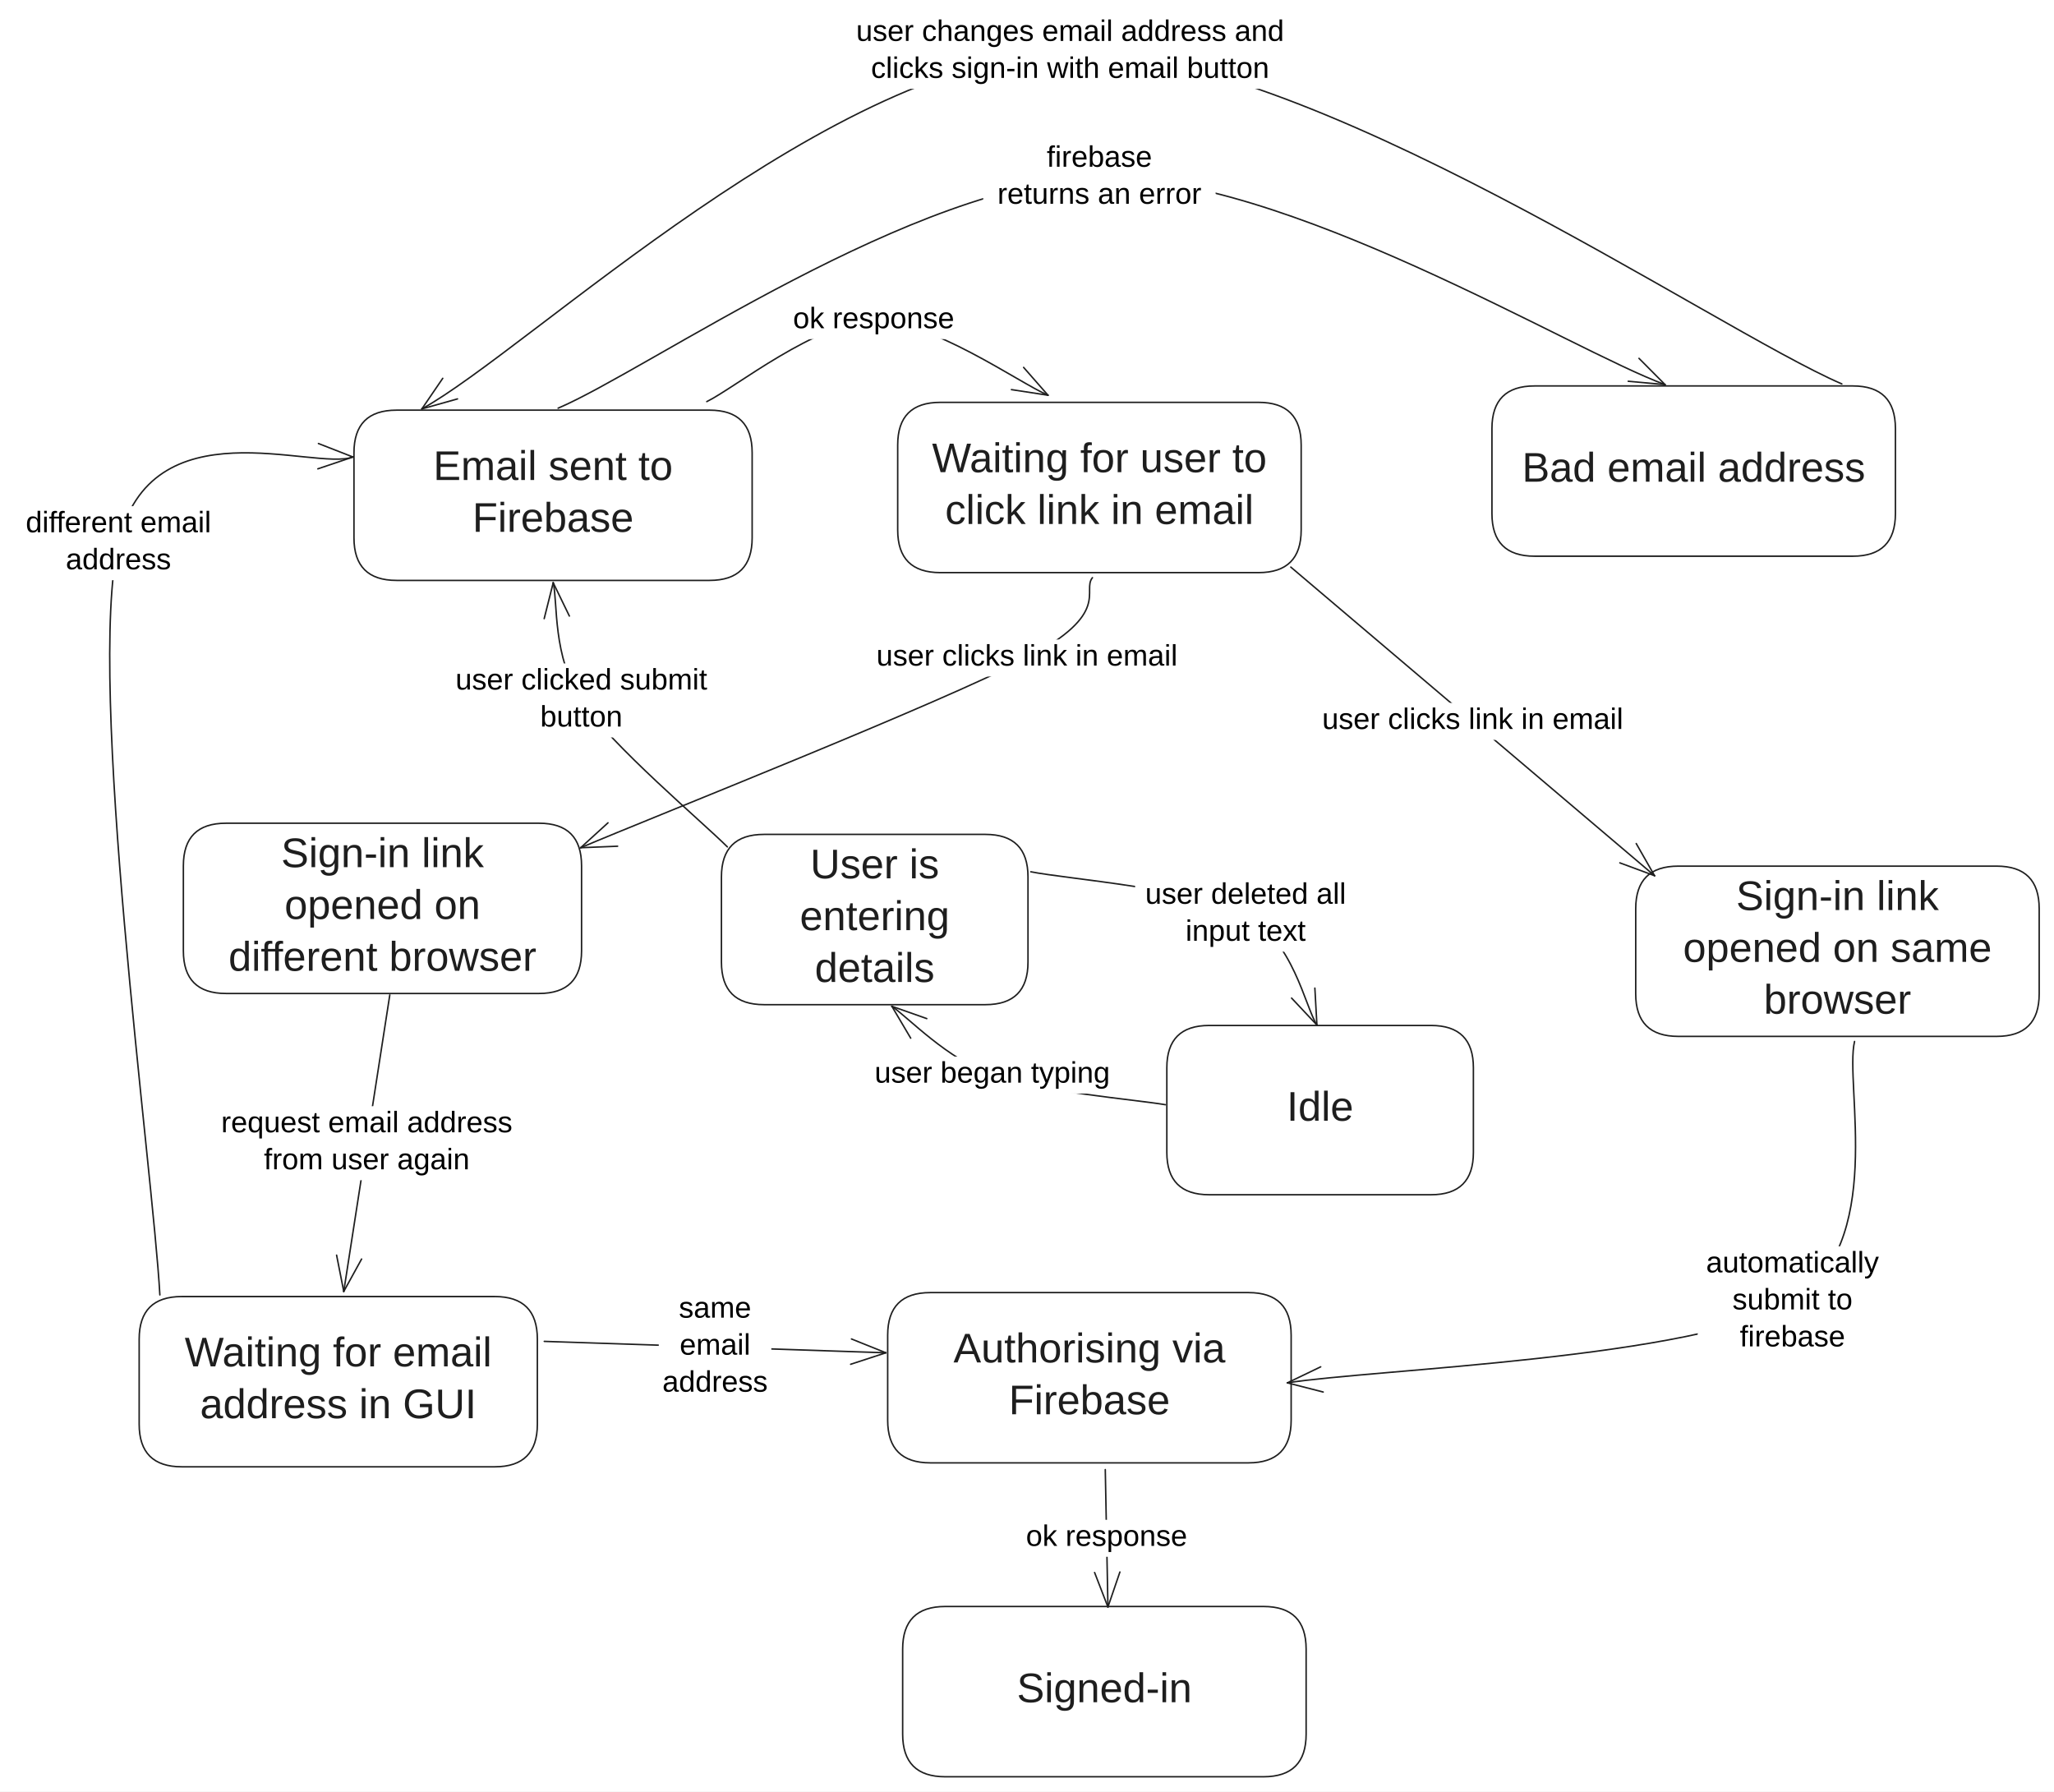
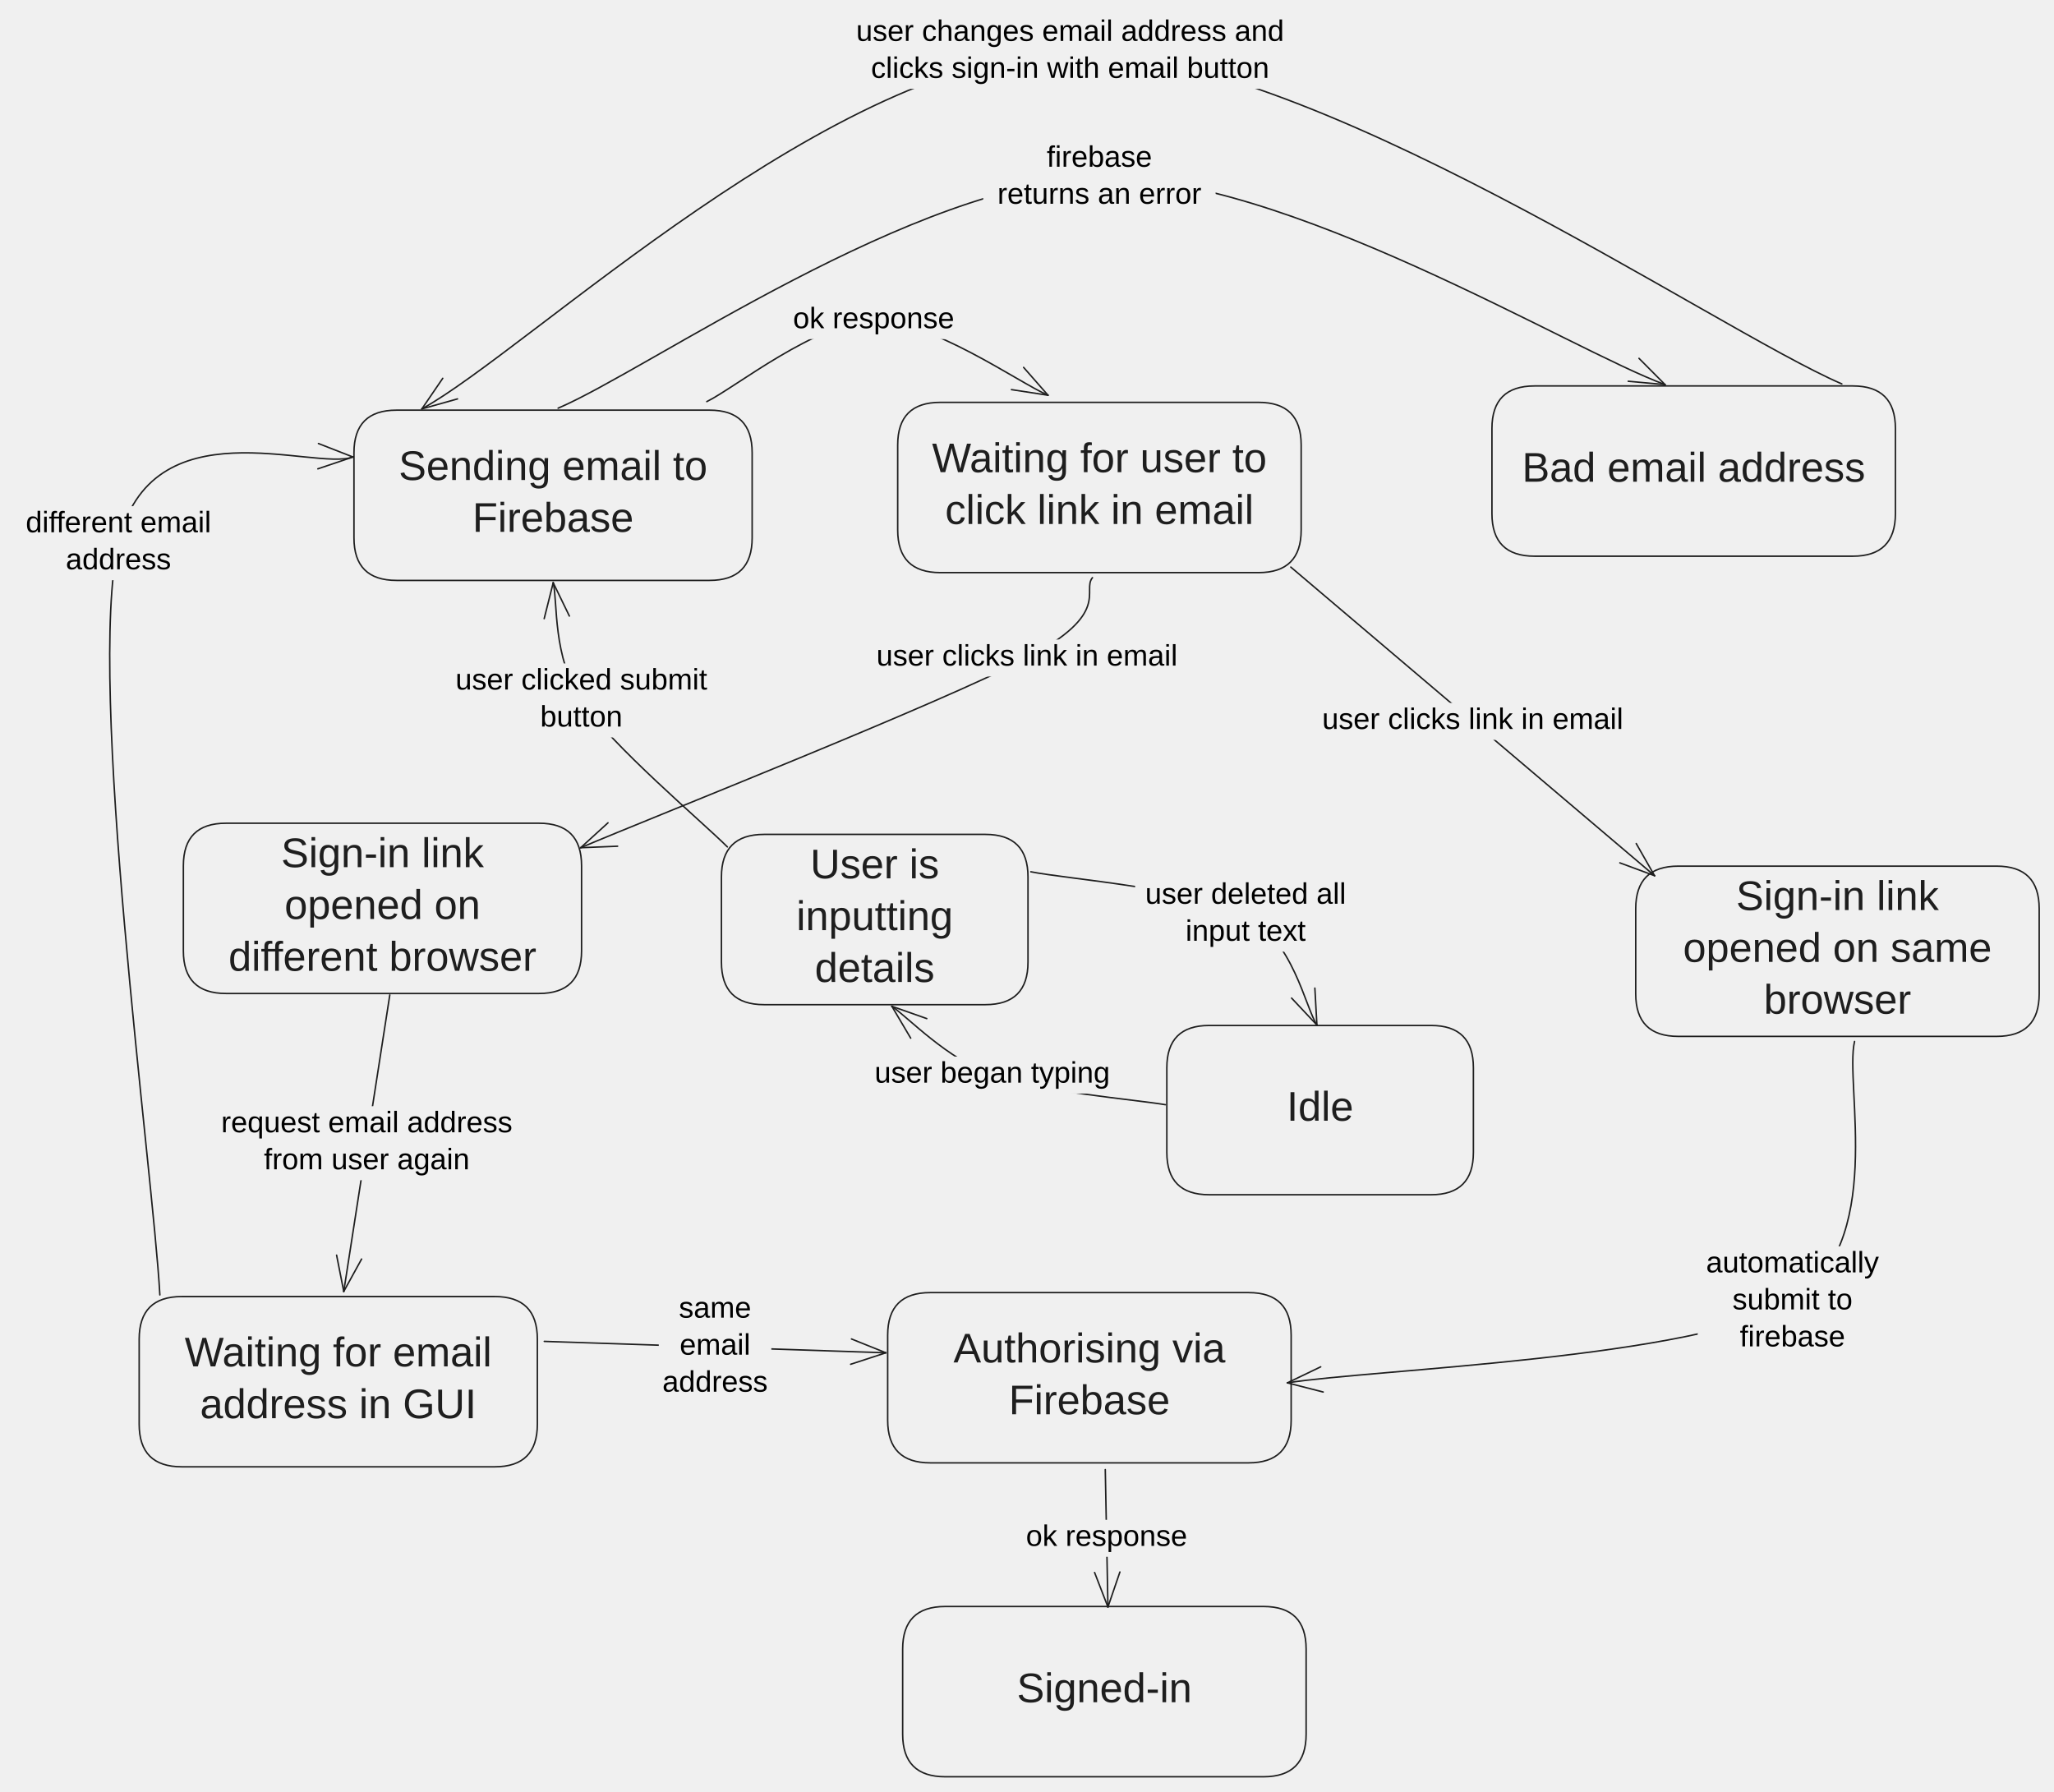
<svg xmlns="http://www.w3.org/2000/svg" version="1.1" viewBox="0 0 1387.454 1210.117" width="1387.454" height="1210.117">
  <defs>
    <style>
            .state-box {
                fill: none;
            }
            .state-box.failure {
                fill: red;
            }
            .state-box.success {
                fill: green;
            }

            text.arrow {
                fill: black;
                font-size: 20px;
            }
            text.arrow.failure {
                fill: red;
            }
            text.arrow.success {
                fill: green;
            }

            path.arrow {
                stroke: black;
            }
            path.arrow.failure {
                stroke: red;
            }
            path.arrow.success {
                stroke: green;
            }
            * {
                font-family: Arial;
            }
        </style>
  </defs>
-   <rect x="0" y="0" width="1387.454" height="1210.117" fill="#ffffff" />
  <g stroke-linecap="round" transform="translate(788.1842 692.6578) rotate(0 103.5384 57.16387)">
    <path d="M28.58 0 C81.23 0, 133.88 0, 178.49 0 C197.55 0, 207.08 9.53, 207.08 28.58 C207.08 40.65, 207.08 52.71, 207.08 85.75 C207.08 104.8, 197.55 114.33, 178.49 114.33 C122.49 114.33, 66.48 114.33, 28.58 114.33 C9.53 114.33, 0 104.8, 0 85.75 C0 73.44, 0 61.13, 0 28.58 C0 9.53, 9.53 0, 28.58 0" stroke="none" stroke-width="0" class="state-box idle-0" />
    <path d="M28.58 0 C71.87 0, 115.15 0, 178.49 0 M28.58 0 C86.38 0, 144.17 0, 178.49 0 M178.49 0 C197.55 0, 207.08 9.53, 207.08 28.58 M178.49 0 C197.55 0, 207.08 9.53, 207.08 28.58 M207.08 28.58 C207.08 49.64, 207.08 70.69, 207.08 85.75 M207.08 28.58 C207.08 49.91, 207.08 71.24, 207.08 85.75 M207.08 85.75 C207.08 104.8, 197.55 114.33, 178.49 114.33 M207.08 85.75 C207.08 104.8, 197.55 114.33, 178.49 114.33 M178.49 114.33 C148.38 114.33, 118.26 114.33, 28.58 114.33 M178.49 114.33 C138.93 114.33, 99.37 114.33, 28.58 114.33 M28.58 114.33 C9.53 114.33, 0 104.8, 0 85.75 M28.58 114.33 C9.53 114.33, 0 104.8, 0 85.75 M0 85.75 C0 64.28, 0 42.82, 0 28.58 M0 85.75 C0 67.77, 0 49.8, 0 28.58 M0 28.58 C0 9.53, 9.53 0, 28.58 0 M0 28.58 C0 9.53, 9.53 0, 28.58 0" stroke="#1e1e1e" stroke-width="1" fill="none" />
  </g>
  <g transform="translate(864.9546 732.3217) rotate(0 26.76798 17.5)">
    <text x="26.768" y="24.668" font-family="Excalifont, Xiaolai, sans-serif, Segoe UI Emoji" font-size="28px" fill="#1e1e1e" text-anchor="middle" direction="ltr" dominant-baseline="alphabetic">
            Idle
        </text>
  </g>
  <g stroke-linecap="round" transform="translate(123.8673 556.0499) rotate(0 134.4867 57.5)">
    <path d="M28.75 0 C72.5 0, 116.25 0, 240.22 0 C259.39 0, 268.97 9.58, 268.97 28.75 C268.97 41.06, 268.97 53.37, 268.97 86.25 C268.97 105.42, 259.39 115, 240.22 115 C158.74 115, 77.26 115, 28.75 115 C9.58 115, 0 105.42, 0 86.25 C0 72.95, 0 59.64, 0 28.75 C0 9.58, 9.58 0, 28.75 0" stroke="none" stroke-width="0" class="state-box sign-in-link-opened-on-different-browser-0" />
    <path d="M28.75 0 C106.62 0, 184.49 0, 240.22 0 M28.75 0 C100.59 0, 172.43 0, 240.22 0 M240.22 0 C259.39 0, 268.97 9.58, 268.97 28.75 M240.22 0 C259.39 0, 268.97 9.58, 268.97 28.75 M268.97 28.75 C268.97 48.13, 268.97 67.51, 268.97 86.25 M268.97 28.75 C268.97 45.73, 268.97 62.71, 268.97 86.25 M268.97 86.25 C268.97 105.42, 259.39 115, 240.22 115 M268.97 86.25 C268.97 105.42, 259.39 115, 240.22 115 M240.22 115 C188.65 115, 137.09 115, 28.75 115 M240.22 115 C182.81 115, 125.4 115, 28.75 115 M28.75 115 C9.58 115, 0 105.42, 0 86.25 M28.75 115 C9.58 115, 0 105.42, 0 86.25 M0 86.25 C0 66.67, 0 47.09, 0 28.75 M0 86.25 C0 72.97, 0 59.69, 0 28.75 M0 28.75 C0 9.58, 9.58 0, 28.75 0 M0 28.75 C0 9.58, 9.58 0, 28.75 0" stroke="#1e1e1e" stroke-width="1" fill="none" />
  </g>
  <g transform="translate(139.854 561.0499) rotate(0 118.5 52.5)">
    <text x="118.5" y="24.668" font-family="Excalifont, Xiaolai, sans-serif, Segoe UI Emoji" font-size="28px" fill="#1e1e1e" text-anchor="middle" direction="ltr" dominant-baseline="alphabetic">
            Sign-in link
        </text>
    <text x="118.5" y="59.668" font-family="Excalifont, Xiaolai, sans-serif, Segoe UI Emoji" font-size="28px" fill="#1e1e1e" text-anchor="middle" direction="ltr" dominant-baseline="alphabetic">
            opened on
        </text>
    <text x="118.5" y="94.668" font-family="Excalifont, Xiaolai, sans-serif, Segoe UI Emoji" font-size="28px" fill="#1e1e1e" text-anchor="middle" direction="ltr" dominant-baseline="alphabetic">
            different browser
        </text>
  </g>
  <g stroke-linecap="round" transform="translate(239.1007 277.0393) rotate(0 134.4867 57.5)">
-     <path d="M28.75 0 C98.32 0, 167.89 0, 240.22 0 C259.39 0, 268.97 9.58, 268.97 28.75 C268.97 51.54, 268.97 74.33, 268.97 86.25 C268.97 105.42, 259.39 115, 240.22 115 C186.88 115, 133.54 115, 28.75 115 C9.58 115, 0 105.42, 0 86.25 C0 68, 0 49.74, 0 28.75 C0 9.58, 9.58 0, 28.75 0" stroke="none" stroke-width="0" class="state-box email-sent-to-firebase-0" />
+     <path d="M28.75 0 C98.32 0, 167.89 0, 240.22 0 C259.39 0, 268.97 9.58, 268.97 28.75 C268.97 51.54, 268.97 74.33, 268.97 86.25 C268.97 105.42, 259.39 115, 240.22 115 C186.88 115, 133.54 115, 28.75 115 C9.58 115, 0 105.42, 0 86.25 C0 68, 0 49.74, 0 28.75 C0 9.58, 9.58 0, 28.75 0" stroke="none" stroke-width="0" class="state-box sending-email-to-firebase-0" />
    <path d="M28.75 0 C76.49 0, 124.22 0, 240.22 0 M28.75 0 C112.7 0, 196.65 0, 240.22 0 M240.22 0 C259.39 0, 268.97 9.58, 268.97 28.75 M240.22 0 C259.39 0, 268.97 9.58, 268.97 28.75 M268.97 28.75 C268.97 43.14, 268.97 57.52, 268.97 86.25 M268.97 28.75 C268.97 49.47, 268.97 70.19, 268.97 86.25 M268.97 86.25 C268.97 105.42, 259.39 115, 240.22 115 M268.97 86.25 C268.97 105.42, 259.39 115, 240.22 115 M240.22 115 C181.82 115, 123.42 115, 28.75 115 M240.22 115 C178.36 115, 116.5 115, 28.75 115 M28.75 115 C9.58 115, 0 105.42, 0 86.25 M28.75 115 C9.58 115, 0 105.42, 0 86.25 M0 86.25 C0 66.91, 0 47.57, 0 28.75 M0 86.25 C0 64.29, 0 42.33, 0 28.75 M0 28.75 C0 9.58, 9.58 0, 28.75 0 M0 28.75 C0 9.58, 9.58 0, 28.75 0" stroke="#1e1e1e" stroke-width="1" fill="none" />
  </g>
-   <g transform="translate(282.2095 299.5393) rotate(0 91.37795 35)">
-     <text x="91.378" y="24.668" font-family="Excalifont, Xiaolai, sans-serif, Segoe UI Emoji" font-size="28px" fill="#1e1e1e" text-anchor="middle" direction="ltr" dominant-baseline="alphabetic">
-             Email sent to
-         </text>
-     <text x="91.378" y="59.668" font-family="Excalifont, Xiaolai, sans-serif, Segoe UI Emoji" font-size="28px" fill="#1e1e1e" text-anchor="middle" direction="ltr" dominant-baseline="alphabetic">
+   <g transform="translate(264.2055 299.5393) rotate(0 109.3819 35)">
+     <text x="109.382" y="24.668" font-family="Excalifont, Xiaolai, sans-serif, Segoe UI Emoji" font-size="28px" fill="#1e1e1e" text-anchor="middle" direction="ltr" dominant-baseline="alphabetic">
+             Sending email to
+         </text>
+     <text x="109.382" y="59.668" font-family="Excalifont, Xiaolai, sans-serif, Segoe UI Emoji" font-size="28px" fill="#1e1e1e" text-anchor="middle" direction="ltr" dominant-baseline="alphabetic">
            Firebase
        </text>
  </g>
  <g stroke-linecap="round" transform="translate(606.3859 271.7771) rotate(0 136.2722 57.5)">
    <path d="M28.75 0 C105.01 0, 181.28 0, 243.79 0 C262.96 0, 272.54 9.58, 272.54 28.75 C272.54 51.63, 272.54 74.51, 272.54 86.25 C272.54 105.42, 262.96 115, 243.79 115 C188 115, 132.2 115, 28.75 115 C9.58 115, 0 105.42, 0 86.25 C0 73.27, 0 60.29, 0 28.75 C0 9.58, 9.58 0, 28.75 0" stroke="none" stroke-width="0" class="state-box waiting-for-user-to-click-link-in-email-0" />
    <path d="M28.75 0 C78.09 0, 127.43 0, 243.79 0 M28.75 0 C80.91 0, 133.07 0, 243.79 0 M243.79 0 C262.96 0, 272.54 9.58, 272.54 28.75 M243.79 0 C262.96 0, 272.54 9.58, 272.54 28.75 M272.54 28.75 C272.54 42.69, 272.54 56.62, 272.54 86.25 M272.54 28.75 C272.54 48.68, 272.54 68.61, 272.54 86.25 M272.54 86.25 C272.54 105.42, 262.96 115, 243.79 115 M272.54 86.25 C272.54 105.42, 262.96 115, 243.79 115 M243.79 115 C180 115, 116.2 115, 28.75 115 M243.79 115 C173.18 115, 102.56 115, 28.75 115 M28.75 115 C9.58 115, 0 105.42, 0 86.25 M28.75 115 C9.58 115, 0 105.42, 0 86.25 M0 86.25 C0 68.92, 0 51.59, 0 28.75 M0 86.25 C0 71.73, 0 57.2, 0 28.75 M0 28.75 C0 9.58, 9.58 0, 28.75 0 M0 28.75 C0 9.58, 9.58 0, 28.75 0" stroke="#1e1e1e" stroke-width="1" fill="none" />
  </g>
  <g transform="translate(611.658 294.2771) rotate(0 131 35)">
    <text x="131" y="24.668" font-family="Excalifont, Xiaolai, sans-serif, Segoe UI Emoji" font-size="28px" fill="#1e1e1e" text-anchor="middle" direction="ltr" dominant-baseline="alphabetic">
            Waiting for user to
        </text>
    <text x="131" y="59.668" font-family="Excalifont, Xiaolai, sans-serif, Segoe UI Emoji" font-size="28px" fill="#1e1e1e" text-anchor="middle" direction="ltr" dominant-baseline="alphabetic">
            click link in email
        </text>
  </g>
  <g stroke-linecap="round" transform="translate(1007.792 260.6865) rotate(0 136.2722 57.5)">
    <path d="M28.75 0 C95.35 0, 161.95 0, 243.79 0 C262.96 0, 272.54 9.58, 272.54 28.75 C272.54 50.35, 272.54 71.94, 272.54 86.25 C272.54 105.42, 262.96 115, 243.79 115 C186.96 115, 130.13 115, 28.75 115 C9.58 115, 0 105.42, 0 86.25 C0 71.3, 0 56.36, 0 28.75 C0 9.58, 9.58 0, 28.75 0" stroke="none" stroke-width="0" class="state-box bad-email-address-0" />
    <path d="M28.75 0 C96.02 0, 163.3 0, 243.79 0 M28.75 0 C102.51 0, 176.27 0, 243.79 0 M243.79 0 C262.96 0, 272.54 9.58, 272.54 28.75 M243.79 0 C262.96 0, 272.54 9.58, 272.54 28.75 M272.54 28.75 C272.54 51.53, 272.54 74.31, 272.54 86.25 M272.54 28.75 C272.54 40.42, 272.54 52.08, 272.54 86.25 M272.54 86.25 C272.54 105.42, 262.96 115, 243.79 115 M272.54 86.25 C272.54 105.42, 262.96 115, 243.79 115 M243.79 115 C165.42 115, 87.04 115, 28.75 115 M243.79 115 C191.78 115, 139.77 115, 28.75 115 M28.75 115 C9.58 115, 0 105.42, 0 86.25 M28.75 115 C9.58 115, 0 105.42, 0 86.25 M0 86.25 C0 70.28, 0 54.32, 0 28.75 M0 86.25 C0 65.48, 0 44.72, 0 28.75 M0 28.75 C0 9.58, 9.58 0, 28.75 0 M0 28.75 C0 9.58, 9.58 0, 28.75 0" stroke="#1e1e1e" stroke-width="1" fill="none" />
  </g>
  <g transform="translate(1021.564 300.6865) rotate(0 122.5 17.5)">
    <text x="122.5" y="24.668" font-family="Excalifont, Xiaolai, sans-serif, Segoe UI Emoji" font-size="28px" fill="#1e1e1e" text-anchor="middle" direction="ltr" dominant-baseline="alphabetic">
            Bad email address
        </text>
  </g>
  <g stroke-linecap="round" transform="translate(1104.909 585.0345) rotate(0 136.2722 57.5)">
    <path d="M28.75 0 C71.91 0, 115.07 0, 243.79 0 C262.96 0, 272.54 9.58, 272.54 28.75 C272.54 46.4, 272.54 64.05, 272.54 86.25 C272.54 105.42, 262.96 115, 243.79 115 C193.47 115, 143.14 115, 28.75 115 C9.58 115, 0 105.42, 0 86.25 C0 67.87, 0 49.5, 0 28.75 C0 9.58, 9.58 0, 28.75 0" stroke="none" stroke-width="0" class="state-box sign-in-link-opened-on-same-browser-0" />
    <path d="M28.75 0 C99.93 0, 171.1 0, 243.79 0 M28.75 0 C114.07 0, 199.39 0, 243.79 0 M243.79 0 C262.96 0, 272.54 9.58, 272.54 28.75 M243.79 0 C262.96 0, 272.54 9.58, 272.54 28.75 M272.54 28.75 C272.54 42.86, 272.54 56.97, 272.54 86.25 M272.54 28.75 C272.54 49.25, 272.54 69.76, 272.54 86.25 M272.54 86.25 C272.54 105.42, 262.96 115, 243.79 115 M272.54 86.25 C272.54 105.42, 262.96 115, 243.79 115 M243.79 115 C171.91 115, 100.02 115, 28.75 115 M243.79 115 C199.31 115, 154.82 115, 28.75 115 M28.75 115 C9.58 115, 0 105.42, 0 86.25 M28.75 115 C9.58 115, 0 105.42, 0 86.25 M0 86.25 C0 69.86, 0 53.47, 0 28.75 M0 86.25 C0 74.4, 0 62.54, 0 28.75 M0 28.75 C0 9.58, 9.58 0, 28.75 0 M0 28.75 C0 9.58, 9.58 0, 28.75 0" stroke="#1e1e1e" stroke-width="1" fill="none" />
  </g>
  <g transform="translate(1134.681 590.0345) rotate(0 106.5 52.5)">
    <text x="106.5" y="24.668" font-family="Excalifont, Xiaolai, sans-serif, Segoe UI Emoji" font-size="28px" fill="#1e1e1e" text-anchor="middle" direction="ltr" dominant-baseline="alphabetic">
            Sign-in link
        </text>
    <text x="106.5" y="59.668" font-family="Excalifont, Xiaolai, sans-serif, Segoe UI Emoji" font-size="28px" fill="#1e1e1e" text-anchor="middle" direction="ltr" dominant-baseline="alphabetic">
            opened on same
        </text>
    <text x="106.5" y="94.668" font-family="Excalifont, Xiaolai, sans-serif, Segoe UI Emoji" font-size="28px" fill="#1e1e1e" text-anchor="middle" direction="ltr" dominant-baseline="alphabetic">
            browser
        </text>
  </g>
  <g stroke-linecap="round" transform="translate(599.6187 873.0918) rotate(0 136.2722 57.5)">
    <path d="M28.75 0 C78.02 0, 127.29 0, 243.79 0 C262.96 0, 272.54 9.58, 272.54 28.75 C272.54 49.03, 272.54 69.3, 272.54 86.25 C272.54 105.42, 262.96 115, 243.79 115 C200.33 115, 156.87 115, 28.75 115 C9.58 115, 0 105.42, 0 86.25 C0 68.4, 0 50.54, 0 28.75 C0 9.58, 9.58 0, 28.75 0" stroke="none" stroke-width="0" class="state-box authorising-via-firebase-0" />
    <path d="M28.75 0 C90.2 0, 151.65 0, 243.79 0 M28.75 0 C98.82 0, 168.89 0, 243.79 0 M243.79 0 C262.96 0, 272.54 9.58, 272.54 28.75 M243.79 0 C262.96 0, 272.54 9.58, 272.54 28.75 M272.54 28.75 C272.54 46.46, 272.54 64.16, 272.54 86.25 M272.54 28.75 C272.54 43.55, 272.54 58.36, 272.54 86.25 M272.54 86.25 C272.54 105.42, 262.96 115, 243.79 115 M272.54 86.25 C272.54 105.42, 262.96 115, 243.79 115 M243.79 115 C162.14 115, 80.5 115, 28.75 115 M243.79 115 C160.22 115, 76.64 115, 28.75 115 M28.75 115 C9.58 115, 0 105.42, 0 86.25 M28.75 115 C9.58 115, 0 105.42, 0 86.25 M0 86.25 C0 65.54, 0 44.83, 0 28.75 M0 86.25 C0 64.36, 0 42.47, 0 28.75 M0 28.75 C0 9.58, 9.58 0, 28.75 0 M0 28.75 C0 9.58, 9.58 0, 28.75 0" stroke="#1e1e1e" stroke-width="1" fill="none" />
  </g>
  <g transform="translate(633.8909 895.5918) rotate(0 102 35)">
    <text x="102" y="24.668" font-family="Excalifont, Xiaolai, sans-serif, Segoe UI Emoji" font-size="28px" fill="#1e1e1e" text-anchor="middle" direction="ltr" dominant-baseline="alphabetic">
            Authorising via
        </text>
    <text x="102" y="59.668" font-family="Excalifont, Xiaolai, sans-serif, Segoe UI Emoji" font-size="28px" fill="#1e1e1e" text-anchor="middle" direction="ltr" dominant-baseline="alphabetic">
            Firebase
        </text>
  </g>
  <g stroke-linecap="round" transform="translate(94.01004 875.7617) rotate(0 134.4867 57.5)">
    <path d="M28.75 0 C93.76 0, 158.78 0, 240.22 0 C259.39 0, 268.97 9.58, 268.97 28.75 C268.97 51.34, 268.97 73.93, 268.97 86.25 C268.97 105.42, 259.39 115, 240.22 115 C193.51 115, 146.8 115, 28.75 115 C9.58 115, 0 105.42, 0 86.25 C0 73.3, 0 60.35, 0 28.75 C0 9.58, 9.58 0, 28.75 0" stroke="none" stroke-width="0" class="state-box waiting-for-email-address-in-gui-0" />
    <path d="M28.75 0 C71.42 0, 114.1 0, 240.22 0 M28.75 0 C79.5 0, 130.24 0, 240.22 0 M240.22 0 C259.39 0, 268.97 9.58, 268.97 28.75 M240.22 0 C259.39 0, 268.97 9.58, 268.97 28.75 M268.97 28.75 C268.97 47.82, 268.97 66.89, 268.97 86.25 M268.97 28.75 C268.97 45.19, 268.97 61.63, 268.97 86.25 M268.97 86.25 C268.97 105.42, 259.39 115, 240.22 115 M268.97 86.25 C268.97 105.42, 259.39 115, 240.22 115 M240.22 115 C167.94 115, 95.66 115, 28.75 115 M240.22 115 C160.41 115, 80.6 115, 28.75 115 M28.75 115 C9.58 115, 0 105.42, 0 86.25 M28.75 115 C9.58 115, 0 105.42, 0 86.25 M0 86.25 C0 71.91, 0 57.58, 0 28.75 M0 86.25 C0 65.19, 0 44.13, 0 28.75 M0 28.75 C0 9.58, 9.58 0, 28.75 0 M0 28.75 C0 9.58, 9.58 0, 28.75 0" stroke="#1e1e1e" stroke-width="1" fill="none" />
  </g>
  <g transform="translate(115.9967 898.2617) rotate(0 112.5 35)">
    <text x="112.5" y="24.668" font-family="Excalifont, Xiaolai, sans-serif, Segoe UI Emoji" font-size="28px" fill="#1e1e1e" text-anchor="middle" direction="ltr" dominant-baseline="alphabetic">
            Waiting for email
        </text>
    <text x="112.5" y="59.668" font-family="Excalifont, Xiaolai, sans-serif, Segoe UI Emoji" font-size="28px" fill="#1e1e1e" text-anchor="middle" direction="ltr" dominant-baseline="alphabetic">
            address in GUI
        </text>
  </g>
  <g stroke-linecap="round" transform="translate(609.7364 1085.117) rotate(0 136.2722 57.5)">
    <path d="M28.75 0 C110.72 0, 192.68 0, 243.79 0 C262.96 0, 272.54 9.58, 272.54 28.75 C272.54 47.48, 272.54 66.22, 272.54 86.25 C272.54 105.42, 262.96 115, 243.79 115 C171.18 115, 98.57 115, 28.75 115 C9.58 115, 0 105.42, 0 86.25 C0 68.92, 0 51.6, 0 28.75 C0 9.58, 9.58 0, 28.75 0" stroke="none" stroke-width="0" class="state-box signed-in-0" />
    <path d="M28.75 0 C110.8 0, 192.84 0, 243.79 0 M28.75 0 C86.56 0, 144.38 0, 243.79 0 M243.79 0 C262.96 0, 272.54 9.58, 272.54 28.75 M243.79 0 C262.96 0, 272.54 9.58, 272.54 28.75 M272.54 28.75 C272.54 42.46, 272.54 56.17, 272.54 86.25 M272.54 28.75 C272.54 46.21, 272.54 63.68, 272.54 86.25 M272.54 86.25 C272.54 105.42, 262.96 115, 243.79 115 M272.54 86.25 C272.54 105.42, 262.96 115, 243.79 115 M243.79 115 C174.09 115, 104.39 115, 28.75 115 M243.79 115 C166.88 115, 89.97 115, 28.75 115 M28.75 115 C9.58 115, 0 105.42, 0 86.25 M28.75 115 C9.58 115, 0 105.42, 0 86.25 M0 86.25 C0 74.09, 0 61.94, 0 28.75 M0 86.25 C0 71.33, 0 56.41, 0 28.75 M0 28.75 C0 9.58, 9.58 0, 28.75 0 M0 28.75 C0 9.58, 9.58 0, 28.75 0" stroke="#1e1e1e" stroke-width="1" fill="none" />
  </g>
  <g transform="translate(685.5086 1125.117) rotate(0 60.5 17.5)">
    <text x="60.5" y="24.668" font-family="Excalifont, Xiaolai, sans-serif, Segoe UI Emoji" font-size="28px" fill="#1e1e1e" text-anchor="middle" direction="ltr" dominant-baseline="alphabetic">
            Signed-in
        </text>
  </g>
  <g mask="url(#mask-dBRB1qP6bkcvI_AYK9K7M)" stroke-linecap="round">
    <g transform="translate(746.6038 992.6371) rotate(0 0.892726 46.42246)">
      <path d="M0 0 C0.3 15.47, 1.49 77.37, 1.79 92.84 M0 0 C0.3 15.47, 1.49 77.37, 1.79 92.84" stroke="#1e1e1e" stroke-width="1" fill="none" />
    </g>
    <g transform="translate(746.6038 992.6371) rotate(0 0.892726 46.42246)">
      <path d="M-7.22 69.52 C-5.1 75.01, -2.98 80.5, 1.79 92.84 M-7.22 69.52 C-4.97 75.33, -2.73 81.14, 1.79 92.84" stroke="#1e1e1e" stroke-width="1" fill="none" />
    </g>
    <g transform="translate(746.6038 992.6371) rotate(0 0.892726 46.42246)">
      <path d="M9.88 69.19 C7.98 74.76, 6.07 80.33, 1.79 92.84 M9.88 69.19 C7.87 75.08, 5.85 80.98, 1.79 92.84" stroke="#1e1e1e" stroke-width="1" fill="none" />
    </g>
  </g>
  <mask id="mask-dBRB1qP6bkcvI_AYK9K7M">
    <rect x="0" y="0" fill="#fff" width="848.389" height="1185.482" />
    <rect x="688.997" y="1026.56" fill="#000" width="117" height="25" opacity="1" />
  </mask>
  <g transform="translate(688.9965 1026.56) rotate(0 58.5 12.5)">
    <text x="58.5" y="17.62" fill="#1e1e1e" text-anchor="middle" direction="ltr" dominant-baseline="alphabetic" class="arrow ok-response-0">
            ok response
        </text>
  </g>
  <g mask="url(#mask-YdrcrX93OIJlQdbNFMb7z)" stroke-linecap="round">
    <g transform="translate(787.1842 746.1785) rotate(0 -92.37201 -33.23338)">
      <path d="M0 0 C-19.49 -3.34, -86.12 -8.95, -116.91 -20.02 C-147.7 -31.1, -173.44 -58.73, -184.74 -66.47 M0 0 C-19.49 -3.34, -86.12 -8.95, -116.91 -20.02 C-147.7 -31.1, -173.44 -58.73, -184.74 -66.47" stroke="#1e1e1e" stroke-width="1" fill="none" />
    </g>
    <g transform="translate(787.1842 746.1785) rotate(0 -92.37201 -33.23338)">
      <path d="M-161.16 -58.16 C-167.44 -60.37, -173.72 -62.58, -184.74 -66.47 M-161.16 -58.16 C-167.75 -60.48, -174.34 -62.8, -184.74 -66.47" stroke="#1e1e1e" stroke-width="1" fill="none" />
    </g>
    <g transform="translate(787.1842 746.1785) rotate(0 -92.37201 -33.23338)">
      <path d="M-172.02 -44.95 C-175.41 -50.68, -178.79 -56.4, -184.74 -66.47 M-172.02 -44.95 C-175.57 -50.96, -179.13 -56.97, -184.74 -66.47" stroke="#1e1e1e" stroke-width="1" fill="none" />
    </g>
  </g>
  <mask id="mask-YdrcrX93OIJlQdbNFMb7z">
    <rect x="0" y="0" fill="#fff" width="1071.928" height="912.645" />
    <rect x="584.933" y="713.654" fill="#000" width="170.68" height="25" opacity="1" />
  </mask>
  <g transform="translate(584.9334 713.654) rotate(0 109.8788 -0.7088719)">
    <text x="85.34" y="17.62" fill="#1e1e1e" text-anchor="middle" direction="ltr" dominant-baseline="alphabetic" class="arrow user-began-typing-0">
            user began typing
        </text>
  </g>
  <g mask="url(#mask-_jBM0xn4zXRzigc2xyOJr)" stroke-linecap="round">
    <g transform="translate(477.4222 271.2665) rotate(0 115.2483 -27.35853)">
      <path d="M0 0 C18.79 -9.12, 74.31 -53.99, 112.72 -54.71 C151.14 -55.42, 210.87 -12.7, 230.5 -4.3 M0 0 C18.79 -9.12, 74.31 -53.99, 112.72 -54.71 C151.14 -55.42, 210.87 -12.7, 230.5 -4.3" stroke="#1e1e1e" stroke-width="1" fill="none" />
    </g>
    <g transform="translate(477.4222 271.2665) rotate(0 115.2483 -27.35853)">
      <path d="M205.79 -8.1 C212.77 -7.03, 219.75 -5.95, 230.5 -4.3 M205.79 -8.1 C214.41 -6.78, 223.02 -5.45, 230.5 -4.3" stroke="#1e1e1e" stroke-width="1" fill="none" />
    </g>
    <g transform="translate(477.4222 271.2665) rotate(0 115.2483 -27.35853)">
      <path d="M214.02 -23.1 C218.67 -17.78, 223.33 -12.47, 230.5 -4.3 M214.02 -23.1 C219.76 -16.54, 225.51 -9.98, 230.5 -4.3" stroke="#1e1e1e" stroke-width="1" fill="none" />
    </g>
  </g>
  <mask id="mask-_jBM0xn4zXRzigc2xyOJr">
    <rect x="0" y="0" fill="#fff" width="807.919" height="425.975" />
    <rect x="531.646" y="204.058" fill="#000" width="117" height="25" opacity="1" />
  </mask>
  <g transform="translate(531.6456 204.0584) rotate(0 61.02493 39.84964)">
    <text x="58.5" y="17.62" fill="#1e1e1e" text-anchor="middle" direction="ltr" dominant-baseline="alphabetic" class="arrow ok-response-1">
            ok response
        </text>
  </g>
  <g mask="url(#mask-M0EonnSy34e1POpJgDUsM)" stroke-linecap="round">
    <g transform="translate(377.0024 275.7066) rotate(0 373.8677 -77.86805)">
      <path d="M0 0 C60.94 -25.95, 241.02 -153.04, 365.64 -155.69 C490.26 -158.34, 684.05 -39.21, 747.74 -15.91 M0 0 C60.94 -25.95, 241.02 -153.04, 365.64 -155.69 C490.26 -158.34, 684.05 -39.21, 747.74 -15.91" stroke="#1e1e1e" stroke-width="1" fill="none" />
    </g>
    <g transform="translate(377.0024 275.7066) rotate(0 373.8677 -77.86805)">
      <path d="M722.84 -18.18 C730.85 -17.45, 738.86 -16.72, 747.74 -15.91 M722.84 -18.18 C730.9 -17.45, 738.96 -16.71, 747.74 -15.91" stroke="#1e1e1e" stroke-width="1" fill="none" />
    </g>
    <g transform="translate(377.0024 275.7066) rotate(0 373.8677 -77.86805)">
      <path d="M730.12 -33.65 C735.79 -27.94, 741.46 -22.23, 747.74 -15.91 M730.12 -33.65 C735.82 -27.91, 741.53 -22.16, 747.74 -15.91" stroke="#1e1e1e" stroke-width="1" fill="none" />
    </g>
  </g>
  <mask id="mask-M0EonnSy34e1POpJgDUsM">
    <rect x="0" y="0" fill="#fff" width="1224.738" height="531.399" />
    <rect x="664.144" y="95.014" fill="#000" width="157" height="50" opacity="1" />
  </mask>
  <g transform="translate(664.1441 95.01412) rotate(0 86.726 102.8244)">
    <text x="78.5" y="17.62" fill="#1e1e1e" text-anchor="middle" direction="ltr" dominant-baseline="alphabetic" class="arrow firebase-returns-an-error-0">
            firebase
        </text>
    <text x="78.5" y="42.62" fill="#1e1e1e" text-anchor="middle" direction="ltr" dominant-baseline="alphabetic" class="arrow firebase-returns-an-error-0">
            returns an error
        </text>
  </g>
  <g mask="url(#mask-HECG3y40wsNAfa28ysPeL)" stroke-linecap="round">
    <g transform="translate(1244.14 259.3189) rotate(0 -479.5861 -103.7421)">
      <path d="M0 0 C-86.88 -37.39, -361.43 -227.13, -521.29 -224.32 C-681.16 -221.51, -886.19 -23.33, -959.17 16.87 M0 0 C-86.88 -37.39, -361.43 -227.13, -521.29 -224.32 C-681.16 -221.51, -886.19 -23.33, -959.17 16.87" stroke="#1e1e1e" stroke-width="1" fill="none" />
    </g>
    <g transform="translate(1244.14 259.3189) rotate(0 -479.5861 -103.7421)">
      <path d="M-945.07 -3.78 C-949.35 2.49, -953.63 8.75, -959.17 16.87 M-945.07 -3.78 C-949.27 2.37, -953.47 8.51, -959.17 16.87" stroke="#1e1e1e" stroke-width="1" fill="none" />
    </g>
    <g transform="translate(1244.14 259.3189) rotate(0 -479.5861 -103.7421)">
      <path d="M-935.1 10.12 C-942.4 12.16, -949.71 14.21, -959.17 16.87 M-935.1 10.12 C-942.27 12.12, -949.43 14.13, -959.17 16.87" stroke="#1e1e1e" stroke-width="1" fill="none" />
    </g>
  </g>
  <mask id="mask-HECG3y40wsNAfa28ysPeL">
    <rect x="0" y="0" fill="#fff" width="2303.312" height="600.504" />
    <rect x="569.346" y="10" fill="#000" width="307" height="50" opacity="1" />
  </mask>
  <g transform="translate(569.3462 10) rotate(0 195.2074 145.5768)">
    <text x="153.5" y="17.62" fill="#1e1e1e" text-anchor="middle" direction="ltr" dominant-baseline="alphabetic" class="arrow user-changes-email-address-and-clicks-sign-in-with-email-button-0">
            user changes email address and
        </text>
    <text x="153.5" y="42.62" fill="#1e1e1e" text-anchor="middle" direction="ltr" dominant-baseline="alphabetic" class="arrow user-changes-email-address-and-clicks-sign-in-with-email-button-0">
            clicks sign-in with email button
        </text>
  </g>
  <g mask="url(#mask-b0UBATHtfGbEqDrga9qDU)" stroke-linecap="round">
    <g transform="translate(871.9121 383.0396) rotate(0 122.8629 104.2296)">
      <path d="M0 0 C40.95 34.74, 204.77 173.72, 245.73 208.46 M0 0 C40.95 34.74, 204.77 173.72, 245.73 208.46" stroke="#1e1e1e" stroke-width="1" fill="none" />
    </g>
    <g transform="translate(871.9121 383.0396) rotate(0 122.8629 104.2296)">
      <path d="M222.28 199.78 C230.03 202.65, 237.78 205.52, 245.73 208.46 M222.28 199.78 C228.87 202.22, 235.46 204.66, 245.73 208.46" stroke="#1e1e1e" stroke-width="1" fill="none" />
    </g>
    <g transform="translate(871.9121 383.0396) rotate(0 122.8629 104.2296)">
      <path d="M233.34 186.74 C237.44 193.92, 241.53 201.1, 245.73 208.46 M233.34 186.74 C236.82 192.85, 240.31 198.95, 245.73 208.46" stroke="#1e1e1e" stroke-width="1" fill="none" />
    </g>
  </g>
  <mask id="mask-b0UBATHtfGbEqDrga9qDU">
    <rect x="0" y="0" fill="#fff" width="1217.638" height="691.499" />
    <rect x="886.775" y="474.769" fill="#000" width="216" height="25" opacity="1" />
  </mask>
  <g transform="translate(886.7749 474.7693) rotate(0 108 12.5)">
    <text x="108" y="17.62" fill="#1e1e1e" text-anchor="middle" direction="ltr" dominant-baseline="alphabetic" class="arrow user-clicks-link-in-email-0">
            user clicks link in email
        </text>
  </g>
  <g mask="url(#mask-KjzpC819cy1rh1HMAg9uS)" stroke-linecap="round">
    <g transform="translate(737.9387 390.1958) rotate(0 -172.8624 91.20097)">
      <path d="M0 0 C-7.38 9.04, 13.37 23.87, -44.25 54.27 C-101.87 84.67, -295.48 161.05, -345.72 182.4 M0 0 C-7.38 9.04, 13.37 23.87, -44.25 54.27 C-101.87 84.67, -295.48 161.05, -345.72 182.4" stroke="#1e1e1e" stroke-width="1" fill="none" />
    </g>
    <g transform="translate(737.9387 390.1958) rotate(0 -172.8624 91.20097)">
      <path d="M-327.24 165.57 C-331.6 169.55, -335.97 173.52, -345.72 182.4 M-327.24 165.57 C-331.38 169.35, -335.53 173.12, -345.72 182.4" stroke="#1e1e1e" stroke-width="1" fill="none" />
    </g>
    <g transform="translate(737.9387 390.1958) rotate(0 -172.8624 91.20097)">
      <path d="M-320.75 181.39 C-326.64 181.63, -332.54 181.87, -345.72 182.4 M-320.75 181.39 C-326.35 181.62, -331.95 181.85, -345.72 182.4" stroke="#1e1e1e" stroke-width="1" fill="none" />
    </g>
  </g>
  <mask id="mask-KjzpC819cy1rh1HMAg9uS">
    <rect x="0" y="0" fill="#fff" width="1183.663" height="672.598" />
    <rect x="586.328" y="431.961" fill="#000" width="214.72" height="25" opacity="1" />
  </mask>
  <g transform="translate(586.3285 431.9614) rotate(0 -21.25222 49.43537)">
    <text x="107.36" y="17.62" fill="#1e1e1e" text-anchor="middle" direction="ltr" dominant-baseline="alphabetic" class="arrow user-clicks-link-in-email-1">
            user clicks link in email
        </text>
  </g>
  <g mask="url(#mask-SiJW_LTPlV0HWBtfts-Uc)" stroke-linecap="round">
    <g transform="translate(107.9899 874.6597) rotate(0 48.25633 -284.3933)">
      <path d="M0 0 C-4.66 -84.63, -49.72 -413.42, -27.99 -507.76 C-6.26 -602.09, 104 -556.28, 130.39 -565.98 M0 0 C-4.66 -84.63, -49.72 -413.42, -27.99 -507.76 C-6.26 -602.09, 104 -556.28, 130.39 -565.98" stroke="#1e1e1e" stroke-width="1" fill="none" />
    </g>
    <g transform="translate(107.9899 874.6597) rotate(0 48.25633 -284.3933)">
      <path d="M106.71 -557.98 C116.11 -561.16, 125.51 -564.34, 130.39 -565.98 M106.71 -557.98 C114.68 -560.68, 122.65 -563.37, 130.39 -565.98" stroke="#1e1e1e" stroke-width="1" fill="none" />
    </g>
    <g transform="translate(107.9899 874.6597) rotate(0 48.25633 -284.3933)">
      <path d="M107.11 -575.08 C116.35 -571.47, 125.6 -567.86, 130.39 -565.98 M107.11 -575.08 C114.94 -572.02, 122.78 -568.96, 130.39 -565.98" stroke="#1e1e1e" stroke-width="1" fill="none" />
    </g>
  </g>
  <mask id="mask-SiJW_LTPlV0HWBtfts-Uc">
    <rect x="0" y="0" fill="#fff" width="366.372" height="1540.644" />
    <rect x="10" y="341.904" fill="#000" width="140" height="50" opacity="1" />
  </mask>
  <g transform="translate(10 341.9043) rotate(0 146.2462 248.3621)">
    <text x="70" y="17.62" fill="#1e1e1e" text-anchor="middle" direction="ltr" dominant-baseline="alphabetic" class="arrow different-email-address-0">
            different email
        </text>
    <text x="70" y="42.62" fill="#1e1e1e" text-anchor="middle" direction="ltr" dominant-baseline="alphabetic" class="arrow different-email-address-0">
            address
        </text>
  </g>
  <g mask="url(#mask-O7yMK3nNlCUOOLO7EP9b_)" stroke-linecap="round">
    <g transform="translate(263.3032 672.0499) rotate(0 -15.54998 100.1403)">
      <path d="M0 0 C-5.18 33.38, -25.92 166.9, -31.1 200.28 M0 0 C-5.18 33.38, -25.92 166.9, -31.1 200.28" stroke="#1e1e1e" stroke-width="1" fill="none" />
    </g>
    <g transform="translate(263.3032 672.0499) rotate(0 -15.54998 100.1403)">
      <path d="M-35.94 175.75 C-34.84 181.36, -33.73 186.96, -31.1 200.28 M-35.94 175.75 C-34.52 182.94, -33.1 190.13, -31.1 200.28" stroke="#1e1e1e" stroke-width="1" fill="none" />
    </g>
    <g transform="translate(263.3032 672.0499) rotate(0 -15.54998 100.1403)">
      <path d="M-19.05 178.38 C-21.8 183.38, -24.55 188.39, -31.1 200.28 M-19.05 178.38 C-22.58 184.8, -26.11 191.22, -31.1 200.28" stroke="#1e1e1e" stroke-width="1" fill="none" />
    </g>
  </g>
  <mask id="mask-O7yMK3nNlCUOOLO7EP9b_">
    <rect x="0" y="0" fill="#fff" width="394.403" height="972.331" />
    <rect x="142.803" y="747.19" fill="#000" width="209.9" height="50" opacity="1" />
  </mask>
  <g transform="translate(142.8033 747.1902) rotate(0 104.9499 25)">
    <text x="104.95" y="17.62" fill="#1e1e1e" text-anchor="middle" direction="ltr" dominant-baseline="alphabetic" class="arrow request-email-address-from-user-again-0">
            request email address
        </text>
    <text x="104.95" y="42.62" fill="#1e1e1e" text-anchor="middle" direction="ltr" dominant-baseline="alphabetic" class="arrow request-email-address-from-user-again-0">
            from user again
        </text>
  </g>
  <g mask="url(#mask-kfNC5o3O9d3dNvL4e3AGR)" stroke-linecap="round">
    <g transform="translate(367.6505 906.0386) rotate(0 115.3582 3.855147)">
      <path d="M0 0 C38.45 1.29, 192.26 6.43, 230.72 7.71 M0 0 C38.45 1.29, 192.26 6.43, 230.72 7.71" stroke="#1e1e1e" stroke-width="1" fill="none" />
    </g>
    <g transform="translate(367.6505 906.0386) rotate(0 115.3582 3.855147)">
      <path d="M206.95 15.47 C211.82 13.88, 216.69 12.29, 230.72 7.71 M206.95 15.47 C212.32 13.72, 217.68 11.97, 230.72 7.71" stroke="#1e1e1e" stroke-width="1" fill="none" />
    </g>
    <g transform="translate(367.6505 906.0386) rotate(0 115.3582 3.855147)">
      <path d="M207.52 -1.62 C212.28 0.29, 217.03 2.2, 230.72 7.71 M207.52 -1.62 C212.76 0.49, 218 2.59, 230.72 7.71" stroke="#1e1e1e" stroke-width="1" fill="none" />
    </g>
  </g>
  <mask id="mask-kfNC5o3O9d3dNvL4e3AGR">
    <rect x="0" y="0" fill="#fff" width="698.367" height="1013.749" />
    <rect x="444.999" y="872.394" fill="#000" width="76.02" height="75" opacity="1" />
  </mask>
  <g transform="translate(444.9988 872.3938) rotate(0 38.00996 37.5)">
    <text x="38.01" y="17.62" fill="#1e1e1e" text-anchor="middle" direction="ltr" dominant-baseline="alphabetic" class="arrow same-email-address-0">
            same
        </text>
    <text x="38.01" y="42.62" fill="#1e1e1e" text-anchor="middle" direction="ltr" dominant-baseline="alphabetic" class="arrow same-email-address-0">
            email
        </text>
    <text x="38.01" y="67.62" fill="#1e1e1e" text-anchor="middle" direction="ltr" dominant-baseline="alphabetic" class="arrow same-email-address-0">
            address
        </text>
  </g>
  <g mask="url(#mask-P8lVoI2iywIRWjKN7dqR4)" stroke-linecap="round">
    <g transform="translate(1252.729 703.467) rotate(0 -191.2362 115.293)">
      <path d="M0 0 C-6.99 29.31, 21.93 137.42, -41.92 175.85 C-105.78 214.28, -326.28 221.46, -383.15 230.59 M0 0 C-6.99 29.31, 21.93 137.42, -41.92 175.85 C-105.78 214.28, -326.28 221.46, -383.15 230.59" stroke="#1e1e1e" stroke-width="1" fill="none" />
    </g>
    <g transform="translate(1252.729 703.467) rotate(0 -191.2362 115.293)">
      <path d="M-360.61 219.76 C-368.73 223.66, -376.85 227.56, -383.15 230.59 M-360.61 219.76 C-365.13 221.93, -369.65 224.11, -383.15 230.59" stroke="#1e1e1e" stroke-width="1" fill="none" />
    </g>
    <g transform="translate(1252.729 703.467) rotate(0 -191.2362 115.293)">
      <path d="M-358.93 236.78 C-367.65 234.55, -376.38 232.32, -383.15 230.59 M-358.93 236.78 C-363.78 235.54, -368.64 234.3, -383.15 230.59" stroke="#1e1e1e" stroke-width="1" fill="none" />
    </g>
  </g>
  <mask id="mask-P8lVoI2iywIRWjKN7dqR4">
    <rect x="0" y="0" fill="#fff" width="1735.874" height="1034.053" />
    <rect x="1146.804" y="841.818" fill="#000" width="128" height="75" opacity="1" />
  </mask>
  <g transform="translate(1146.804 841.818) rotate(0 -85.31158 -23.05796)">
    <text x="64" y="17.62" fill="#1e1e1e" text-anchor="middle" direction="ltr" dominant-baseline="alphabetic" class="arrow automatically-submit-to-firebase-0">
            automatically
        </text>
    <text x="64" y="42.62" fill="#1e1e1e" text-anchor="middle" direction="ltr" dominant-baseline="alphabetic" class="arrow automatically-submit-to-firebase-0">
            submit to
        </text>
    <text x="64" y="67.62" fill="#1e1e1e" text-anchor="middle" direction="ltr" dominant-baseline="alphabetic" class="arrow automatically-submit-to-firebase-0">
            firebase
        </text>
  </g>
  <g stroke-linecap="round" transform="translate(487.3184 563.5993) rotate(0 103.5384 57.5)">
-     <path d="M28.75 0 C62.98 0, 97.2 0, 178.33 0 C197.49 0, 207.08 9.58, 207.08 28.75 C207.08 49.81, 207.08 70.87, 207.08 86.25 C207.08 105.42, 197.49 115, 178.33 115 C140.02 115, 101.72 115, 28.75 115 C9.58 115, 0 105.42, 0 86.25 C0 65.99, 0 45.72, 0 28.75 C0 9.58, 9.58 0, 28.75 0" stroke="none" stroke-width="0" class="state-box user-is-entering-details-0" />
+     <path d="M28.75 0 C62.98 0, 97.2 0, 178.33 0 C197.49 0, 207.08 9.58, 207.08 28.75 C207.08 49.81, 207.08 70.87, 207.08 86.25 C207.08 105.42, 197.49 115, 178.33 115 C140.02 115, 101.72 115, 28.75 115 C9.58 115, 0 105.42, 0 86.25 C0 65.99, 0 45.72, 0 28.75 C0 9.58, 9.58 0, 28.75 0" stroke="none" stroke-width="0" class="state-box user-is-inputting-details-0" />
    <path d="M28.75 0 C69.41 0, 110.06 0, 178.33 0 M28.75 0 C62.83 0, 96.91 0, 178.33 0 M178.33 0 C197.49 0, 207.08 9.58, 207.08 28.75 M178.33 0 C197.49 0, 207.08 9.58, 207.08 28.75 M207.08 28.75 C207.08 51.32, 207.08 73.89, 207.08 86.25 M207.08 28.75 C207.08 40.77, 207.08 52.79, 207.08 86.25 M207.08 86.25 C207.08 105.42, 197.49 115, 178.33 115 M207.08 86.25 C207.08 105.42, 197.49 115, 178.33 115 M178.33 115 C127.27 115, 76.21 115, 28.75 115 M178.33 115 C120.09 115, 61.85 115, 28.75 115 M28.75 115 C9.58 115, 0 105.42, 0 86.25 M28.75 115 C9.58 115, 0 105.42, 0 86.25 M0 86.25 C0 64.14, 0 42.03, 0 28.75 M0 86.25 C0 64.07, 0 41.89, 0 28.75 M0 28.75 C0 9.58, 9.58 0, 28.75 0 M0 28.75 C0 9.58, 9.58 0, 28.75 0" stroke="#1e1e1e" stroke-width="1" fill="none" />
  </g>
-   <g transform="translate(536.1168 568.5993) rotate(0 54.73997 52.5)">
-     <text x="54.74" y="24.668" font-family="Excalifont, Xiaolai, sans-serif, Segoe UI Emoji" font-size="28px" fill="#1e1e1e" text-anchor="middle" direction="ltr" dominant-baseline="alphabetic">
+   <g transform="translate(530.8528 568.5993) rotate(0 60.00397 52.5)">
+     <text x="60.004" y="24.668" font-family="Excalifont, Xiaolai, sans-serif, Segoe UI Emoji" font-size="28px" fill="#1e1e1e" text-anchor="middle" direction="ltr" dominant-baseline="alphabetic">
            User is
        </text>
-     <text x="54.74" y="59.668" font-family="Excalifont, Xiaolai, sans-serif, Segoe UI Emoji" font-size="28px" fill="#1e1e1e" text-anchor="middle" direction="ltr" dominant-baseline="alphabetic">
-             entering
-         </text>
-     <text x="54.74" y="94.668" font-family="Excalifont, Xiaolai, sans-serif, Segoe UI Emoji" font-size="28px" fill="#1e1e1e" text-anchor="middle" direction="ltr" dominant-baseline="alphabetic">
+     <text x="60.004" y="59.668" font-family="Excalifont, Xiaolai, sans-serif, Segoe UI Emoji" font-size="28px" fill="#1e1e1e" text-anchor="middle" direction="ltr" dominant-baseline="alphabetic">
+             inputting
+         </text>
+     <text x="60.004" y="94.668" font-family="Excalifont, Xiaolai, sans-serif, Segoe UI Emoji" font-size="28px" fill="#1e1e1e" text-anchor="middle" direction="ltr" dominant-baseline="alphabetic">
            details
        </text>
  </g>
  <g mask="url(#mask-CVrc5wLQHs3bX172iG-gf)" stroke-linecap="round">
    <g transform="translate(491.3216 572.0327) rotate(0 -58.81867 -89.21224)">
      <path d="M0 0 C-16.44 -16.48, -79.03 -69.16, -98.63 -98.9 C-118.24 -128.64, -114.47 -165.17, -117.64 -178.42 M0 0 C-16.44 -16.48, -79.03 -69.16, -98.63 -98.9 C-118.24 -128.64, -114.47 -165.17, -117.64 -178.42" stroke="#1e1e1e" stroke-width="1" fill="none" />
    </g>
    <g transform="translate(491.3216 572.0327) rotate(0 -58.81867 -89.21224)">
      <path d="M-106.72 -155.93 C-109.59 -161.85, -112.47 -167.77, -117.64 -178.42 M-106.72 -155.93 C-109.46 -161.58, -112.2 -167.22, -117.64 -178.42" stroke="#1e1e1e" stroke-width="1" fill="none" />
    </g>
    <g transform="translate(491.3216 572.0327) rotate(0 -58.81867 -89.21224)">
      <path d="M-123.73 -154.18 C-122.13 -160.56, -120.52 -166.94, -117.64 -178.42 M-123.73 -154.18 C-122.2 -160.26, -120.67 -166.35, -117.64 -178.42" stroke="#1e1e1e" stroke-width="1" fill="none" />
    </g>
  </g>
  <mask id="mask-CVrc5wLQHs3bX172iG-gf">
    <rect x="0" y="0" fill="#fff" width="708.959" height="850.457" />
    <rect x="301.71" y="448.132" fill="#000" width="181.96" height="50" opacity="1" />
  </mask>
  <g transform="translate(301.71 448.1325) rotate(0 130.7929 34.68803)">
    <text x="90.98" y="17.62" fill="#1e1e1e" text-anchor="middle" direction="ltr" dominant-baseline="alphabetic" class="arrow user-clicked-submit-button-0">
            user clicked submit
        </text>
    <text x="90.98" y="42.62" fill="#1e1e1e" text-anchor="middle" direction="ltr" dominant-baseline="alphabetic" class="arrow user-clicked-submit-button-0">
            button
        </text>
  </g>
  <g mask="url(#mask-czU_kRboPqfnmjqTzef4C)" stroke-linecap="round">
    <g transform="translate(696.3111 588.852) rotate(0 96.62793 51.76662)">
      <path d="M0 0 C24.18 4.83, 112.88 11.72, 145.09 28.98 C177.3 46.23, 185.23 91.11, 193.26 103.53 M0 0 C24.18 4.83, 112.88 11.72, 145.09 28.98 C177.3 46.23, 185.23 91.11, 193.26 103.53" stroke="#1e1e1e" stroke-width="1" fill="none" />
    </g>
    <g transform="translate(696.3111 588.852) rotate(0 96.62793 51.76662)">
      <path d="M176.14 85.31 C180.21 89.65, 184.29 93.99, 193.26 103.53 M176.14 85.31 C179.97 89.39, 183.81 93.48, 193.26 103.53" stroke="#1e1e1e" stroke-width="1" fill="none" />
    </g>
    <g transform="translate(696.3111 588.852) rotate(0 96.62793 51.76662)">
      <path d="M191.86 78.57 C192.19 84.51, 192.52 90.45, 193.26 103.53 M191.86 78.57 C192.17 84.16, 192.48 89.76, 193.26 103.53" stroke="#1e1e1e" stroke-width="1" fill="none" />
    </g>
  </g>
  <mask id="mask-czU_kRboPqfnmjqTzef4C">
    <rect x="0" y="0" fill="#fff" width="989.567" height="792.385" />
    <rect x="766.75" y="592.828" fill="#000" width="149.3" height="50" opacity="1" />
  </mask>
  <g transform="translate(766.7502 592.8275) rotate(0 26.1888 47.79111)">
    <text x="74.65" y="17.62" fill="#1e1e1e" text-anchor="middle" direction="ltr" dominant-baseline="alphabetic" class="arrow user-deleted-all-input-text-0">
            user deleted all
        </text>
    <text x="74.65" y="42.62" fill="#1e1e1e" text-anchor="middle" direction="ltr" dominant-baseline="alphabetic" class="arrow user-deleted-all-input-text-0">
            input text
        </text>
  </g>
</svg>
